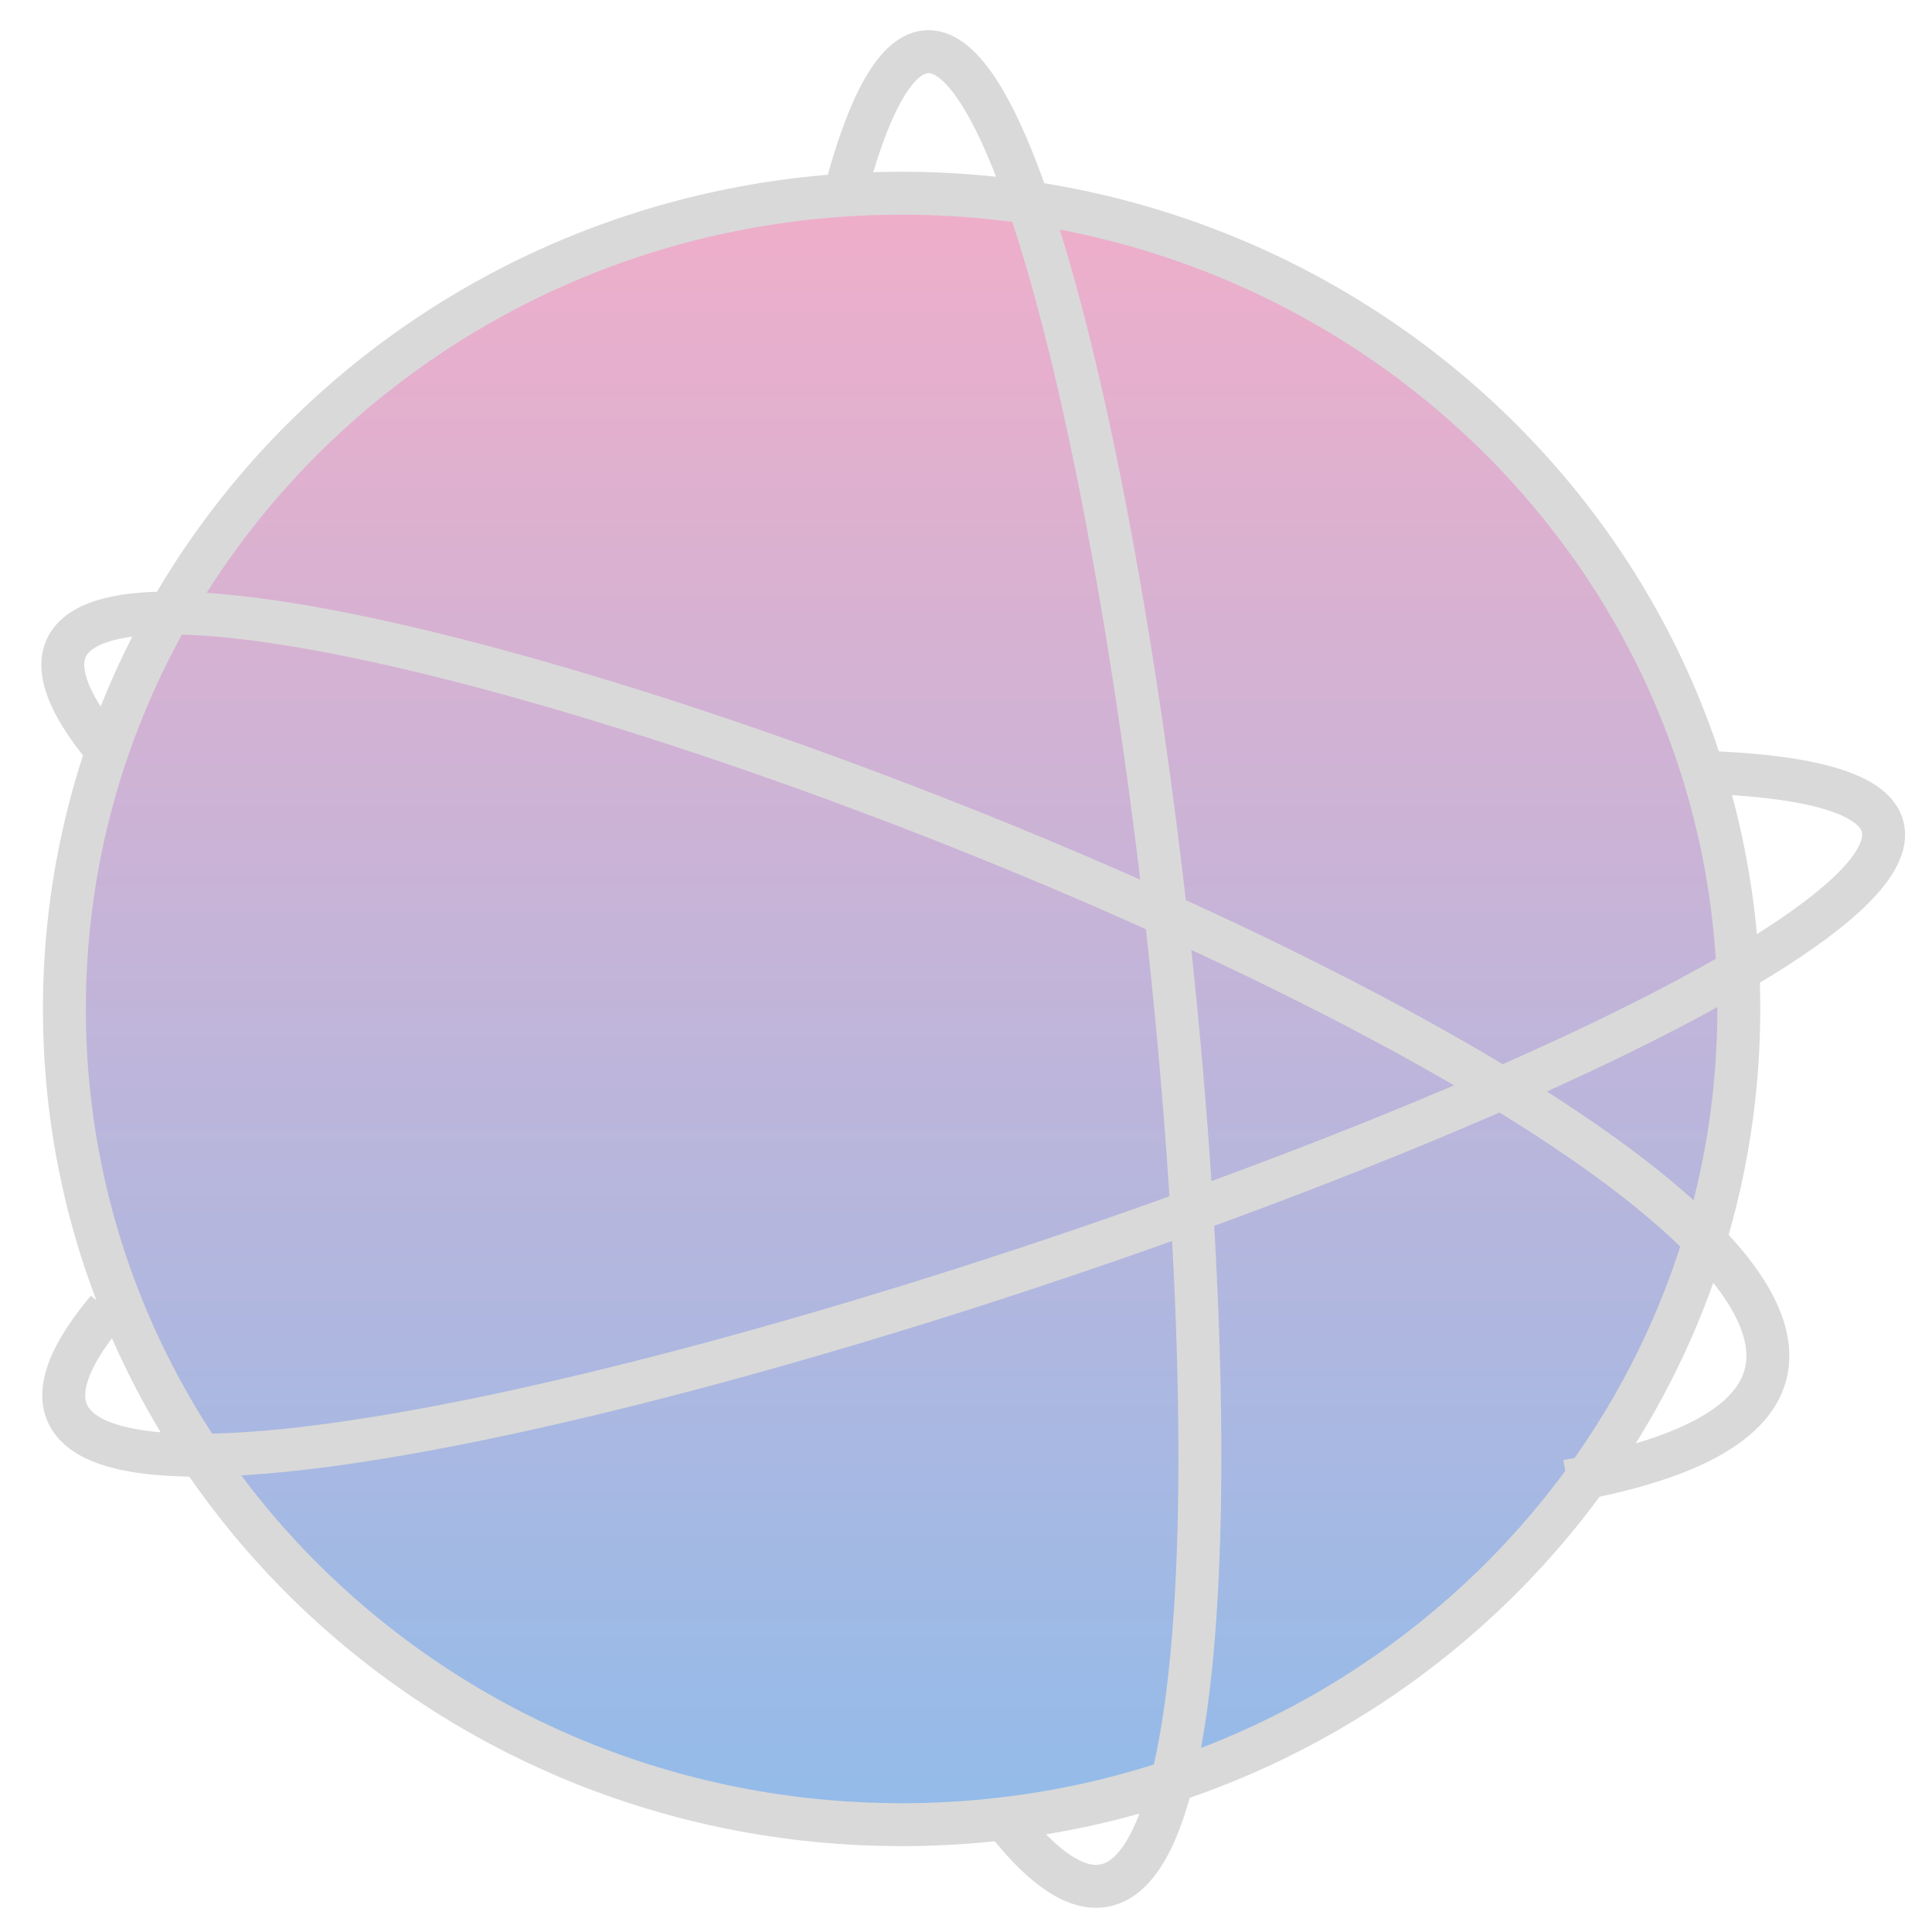
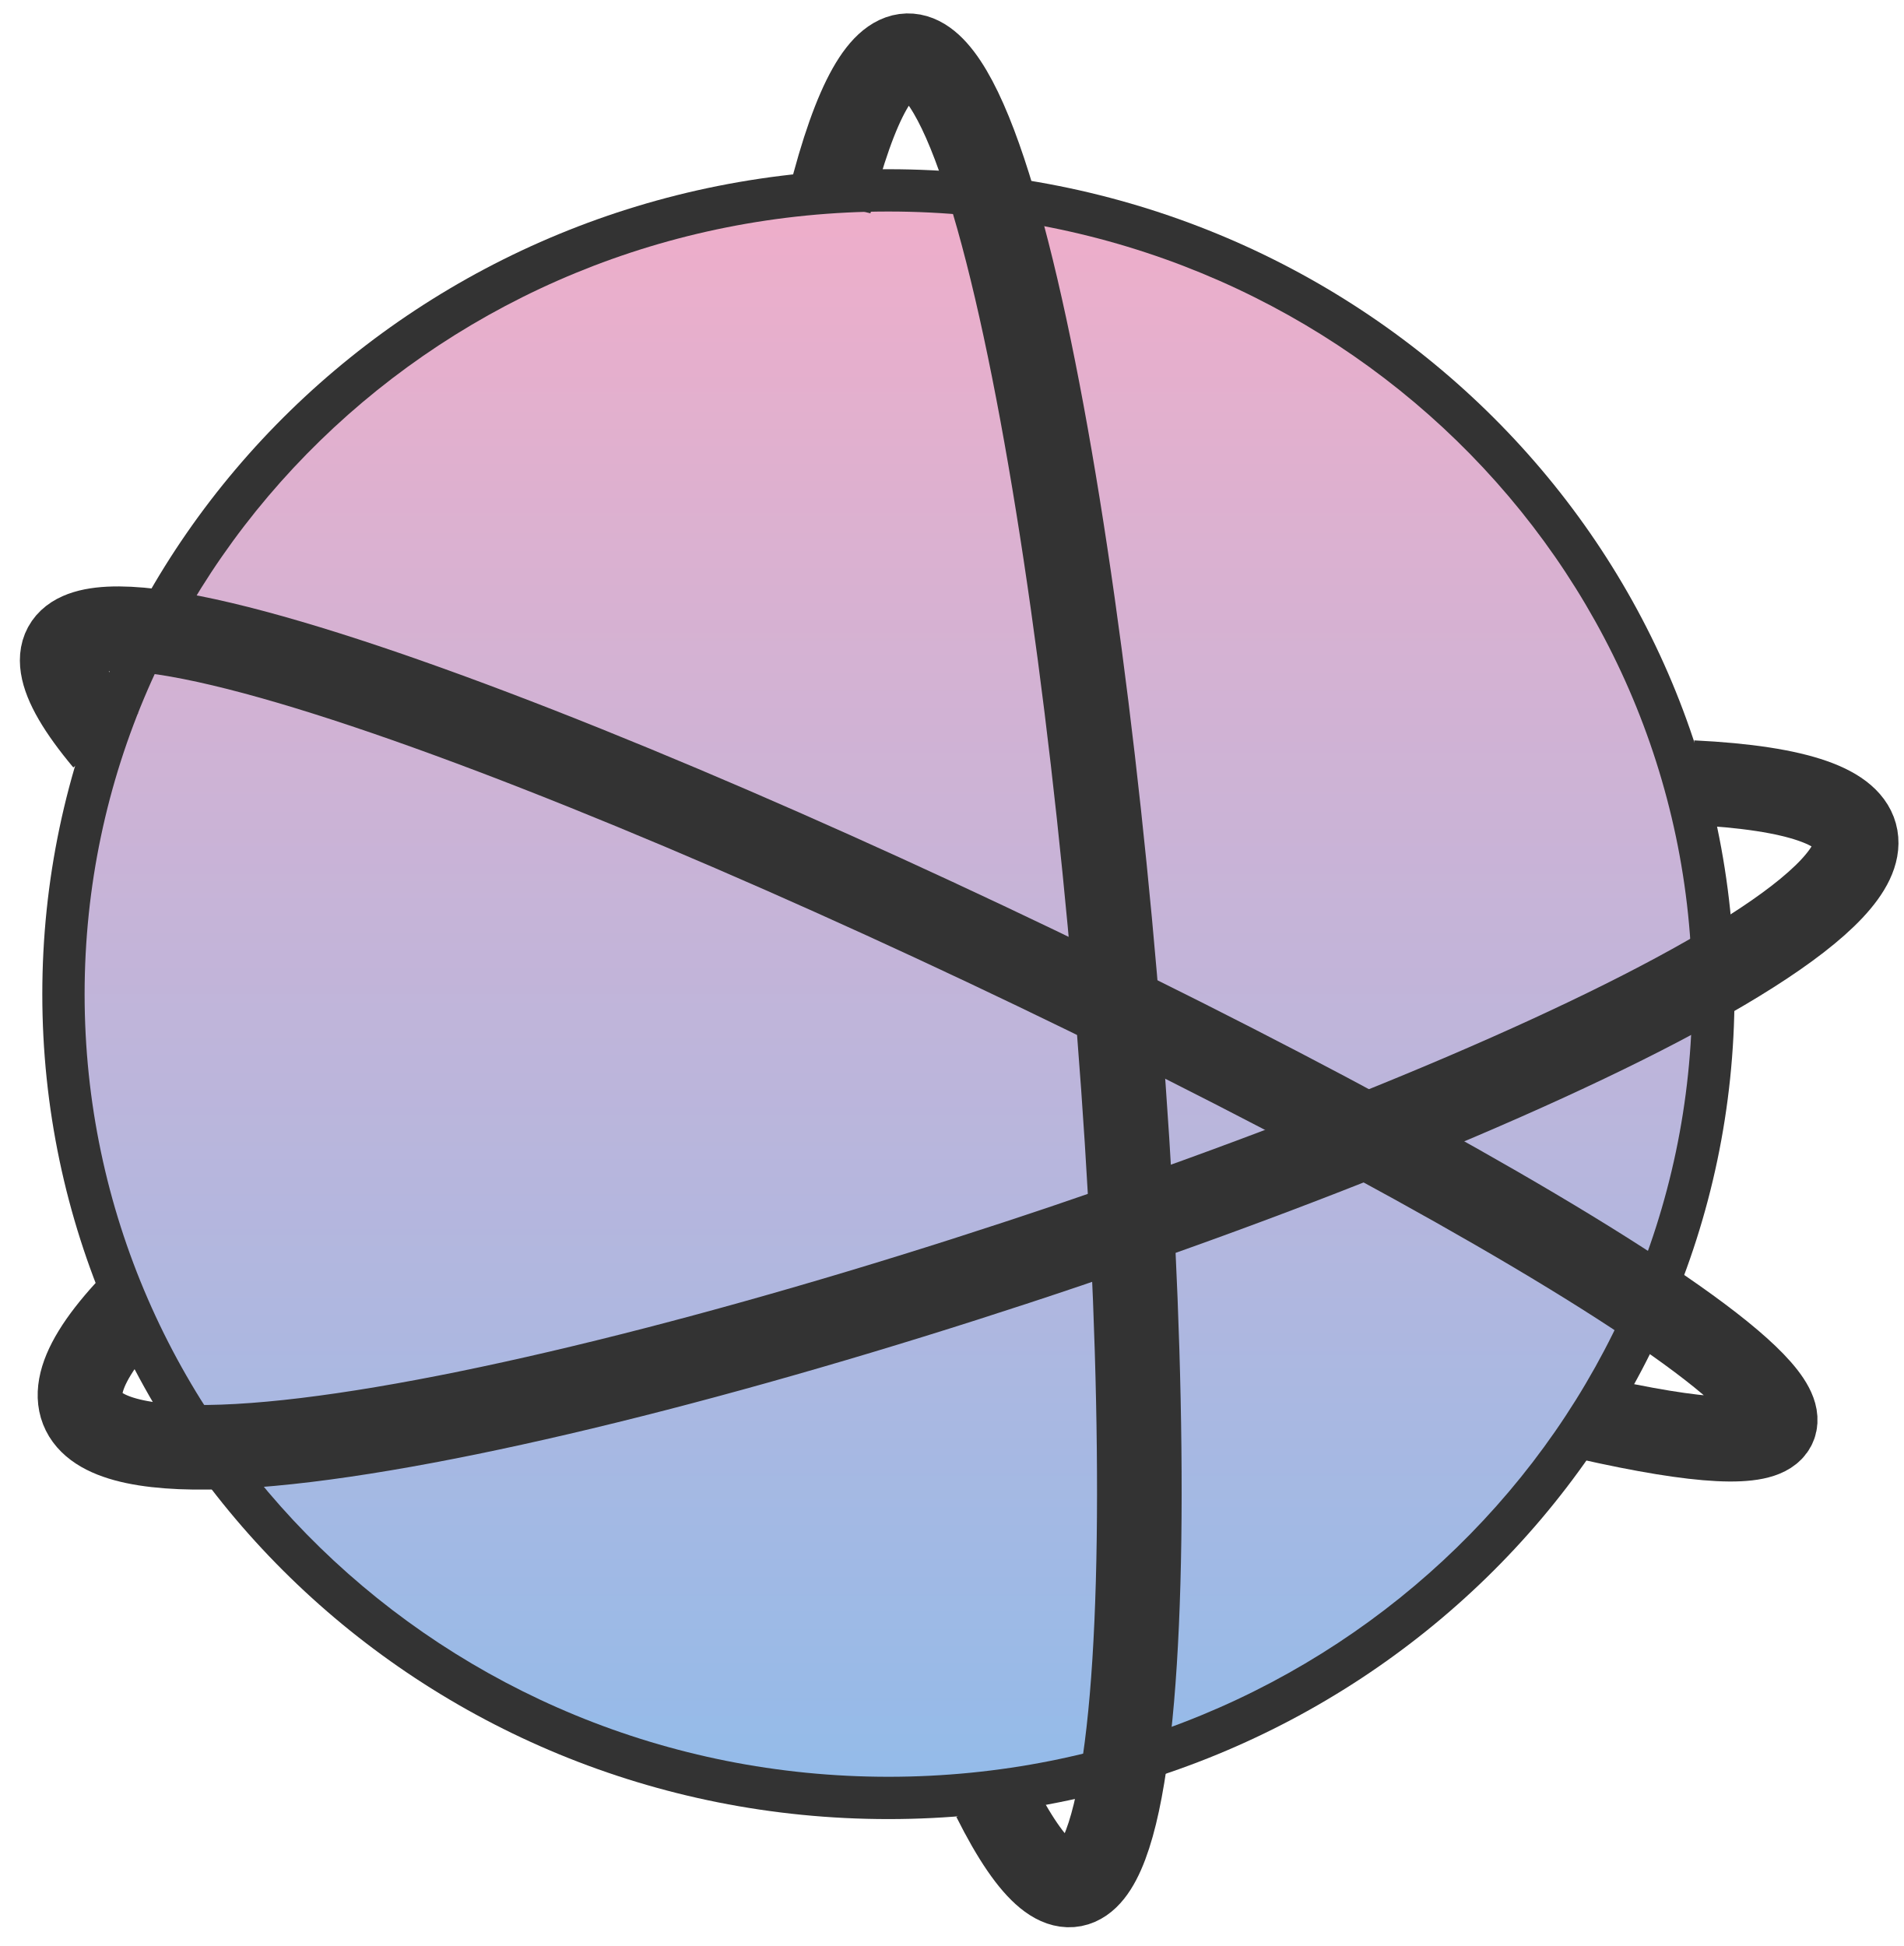
- <svg xmlns="http://www.w3.org/2000/svg" width="45" height="45" viewBox="0 0 45 45" fill="none">
-   <ellipse cx="21" cy="23.5" rx="20" ry="19.5" fill="#D9D9D9" />
+ <svg xmlns="http://www.w3.org/2000/svg" width="45" height="46" viewBox="0 0 45 46" fill="none">
+   <ellipse cx="21" cy="23.5" rx="20" ry="19.5" fill="#333333" />
  <ellipse cx="21" cy="23.5" rx="19" ry="18.5" fill="url(#paint0_linear_8_45)" />
-   <path d="M40 18C60.5 19 -7.528 42.477 2.5 30.5" stroke="#D9D9D9" />
-   <path d="M19.605 4.8C24.59 -15.109 33.287 54.674 23.5 42.5" stroke="#D9D9D9" />
-   <path d="M36.5 34.5C59 30.5 -7.528 5.523 2.5 17.5" stroke="#D9D9D9" />
+   <path d="M40 18.5C60.5 19.5 -7.5 42.5 3 31" stroke="#333333" stroke-width="2" />
+   <path d="M19.605 4.8C24.59 -15.109 31 57.5 23.5 42.5" stroke="#333333" stroke-width="2" />
+   <path d="M37.5 33.5C59.5 38.5 -7.528 5.523 2.5 17.5" stroke="#333333" stroke-width="2" />
  <defs>
    <linearGradient id="paint0_linear_8_45" x1="21" y1="5" x2="21" y2="42" gradientUnits="userSpaceOnUse">
      <stop stop-color="#EEAECA" />
      <stop offset="1" stop-color="#94BBE9" />
    </linearGradient>
  </defs>
</svg>
